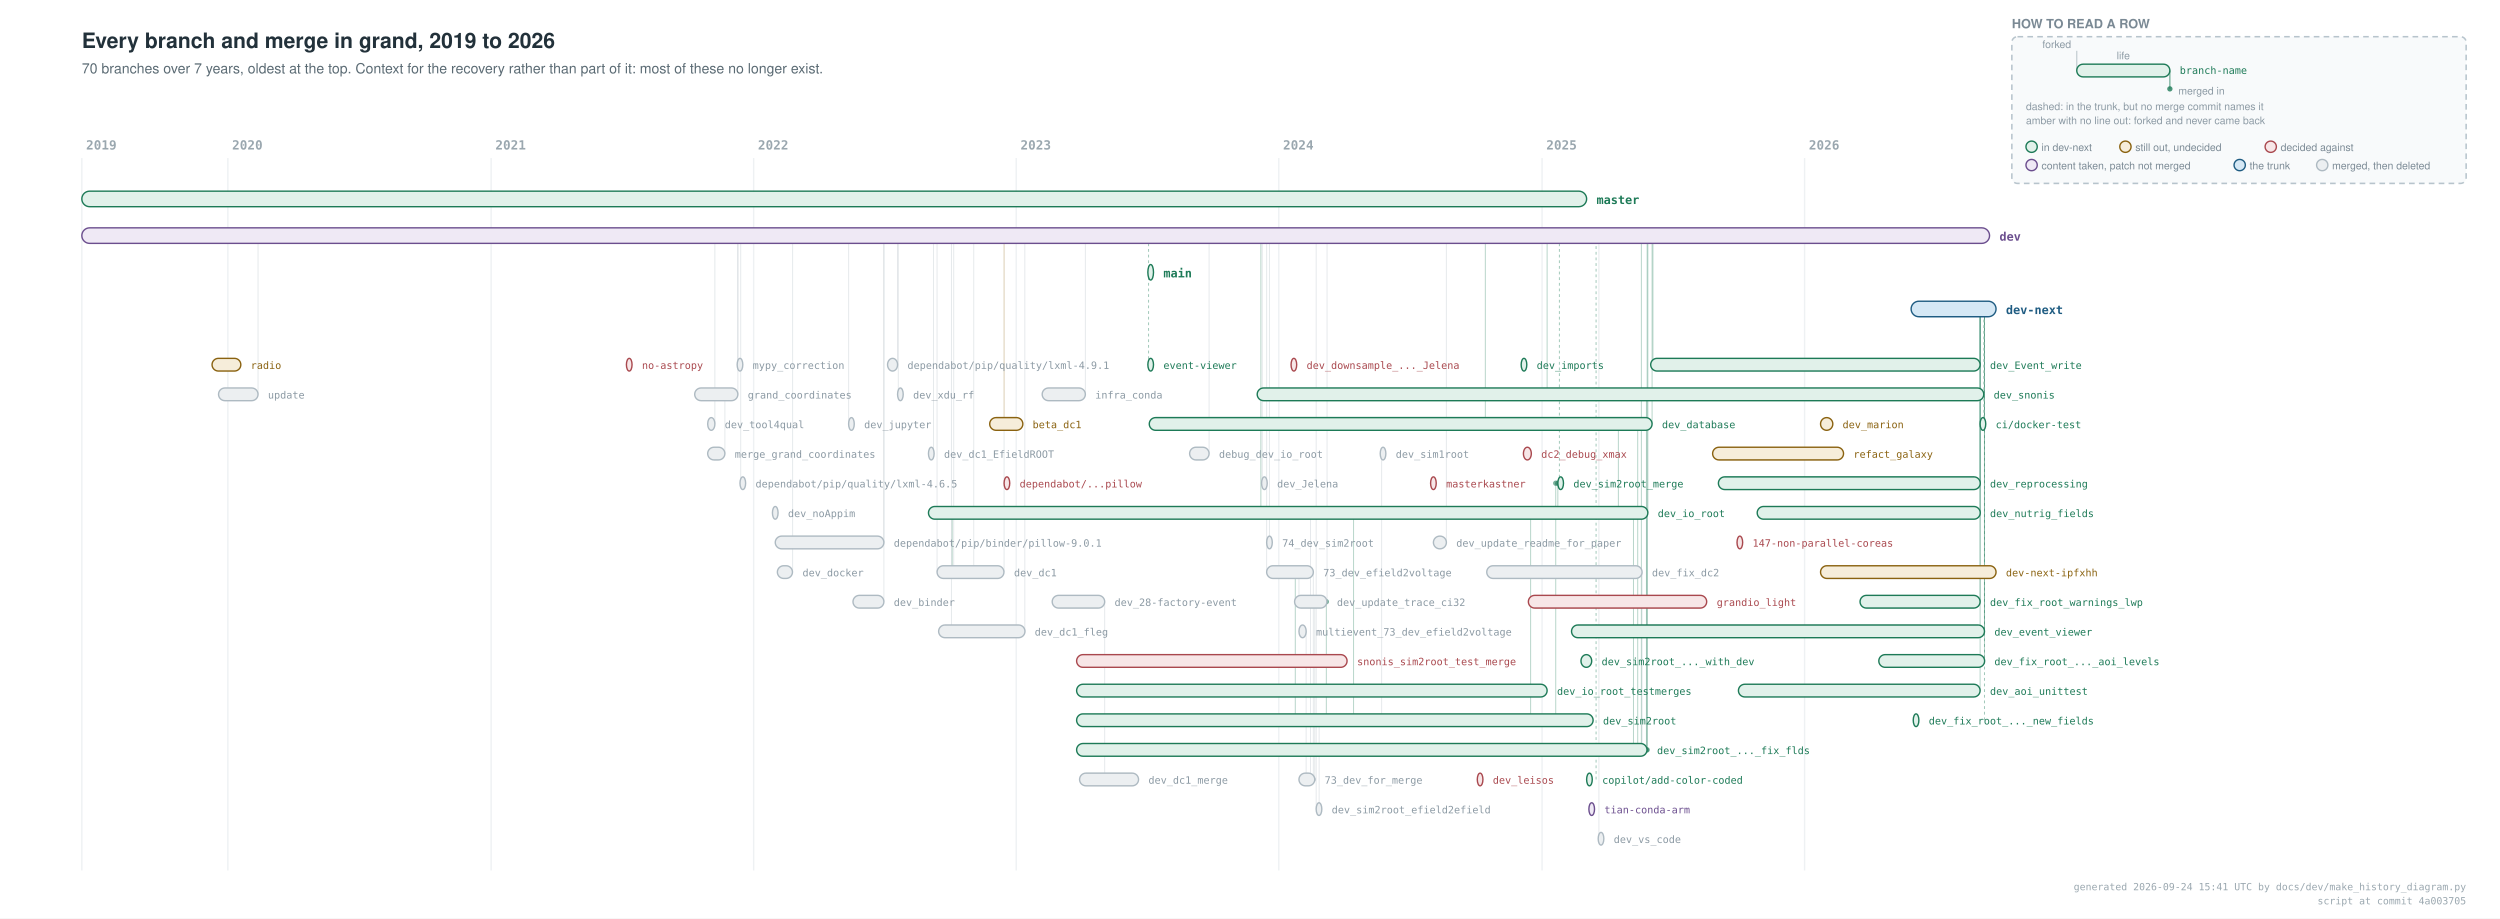
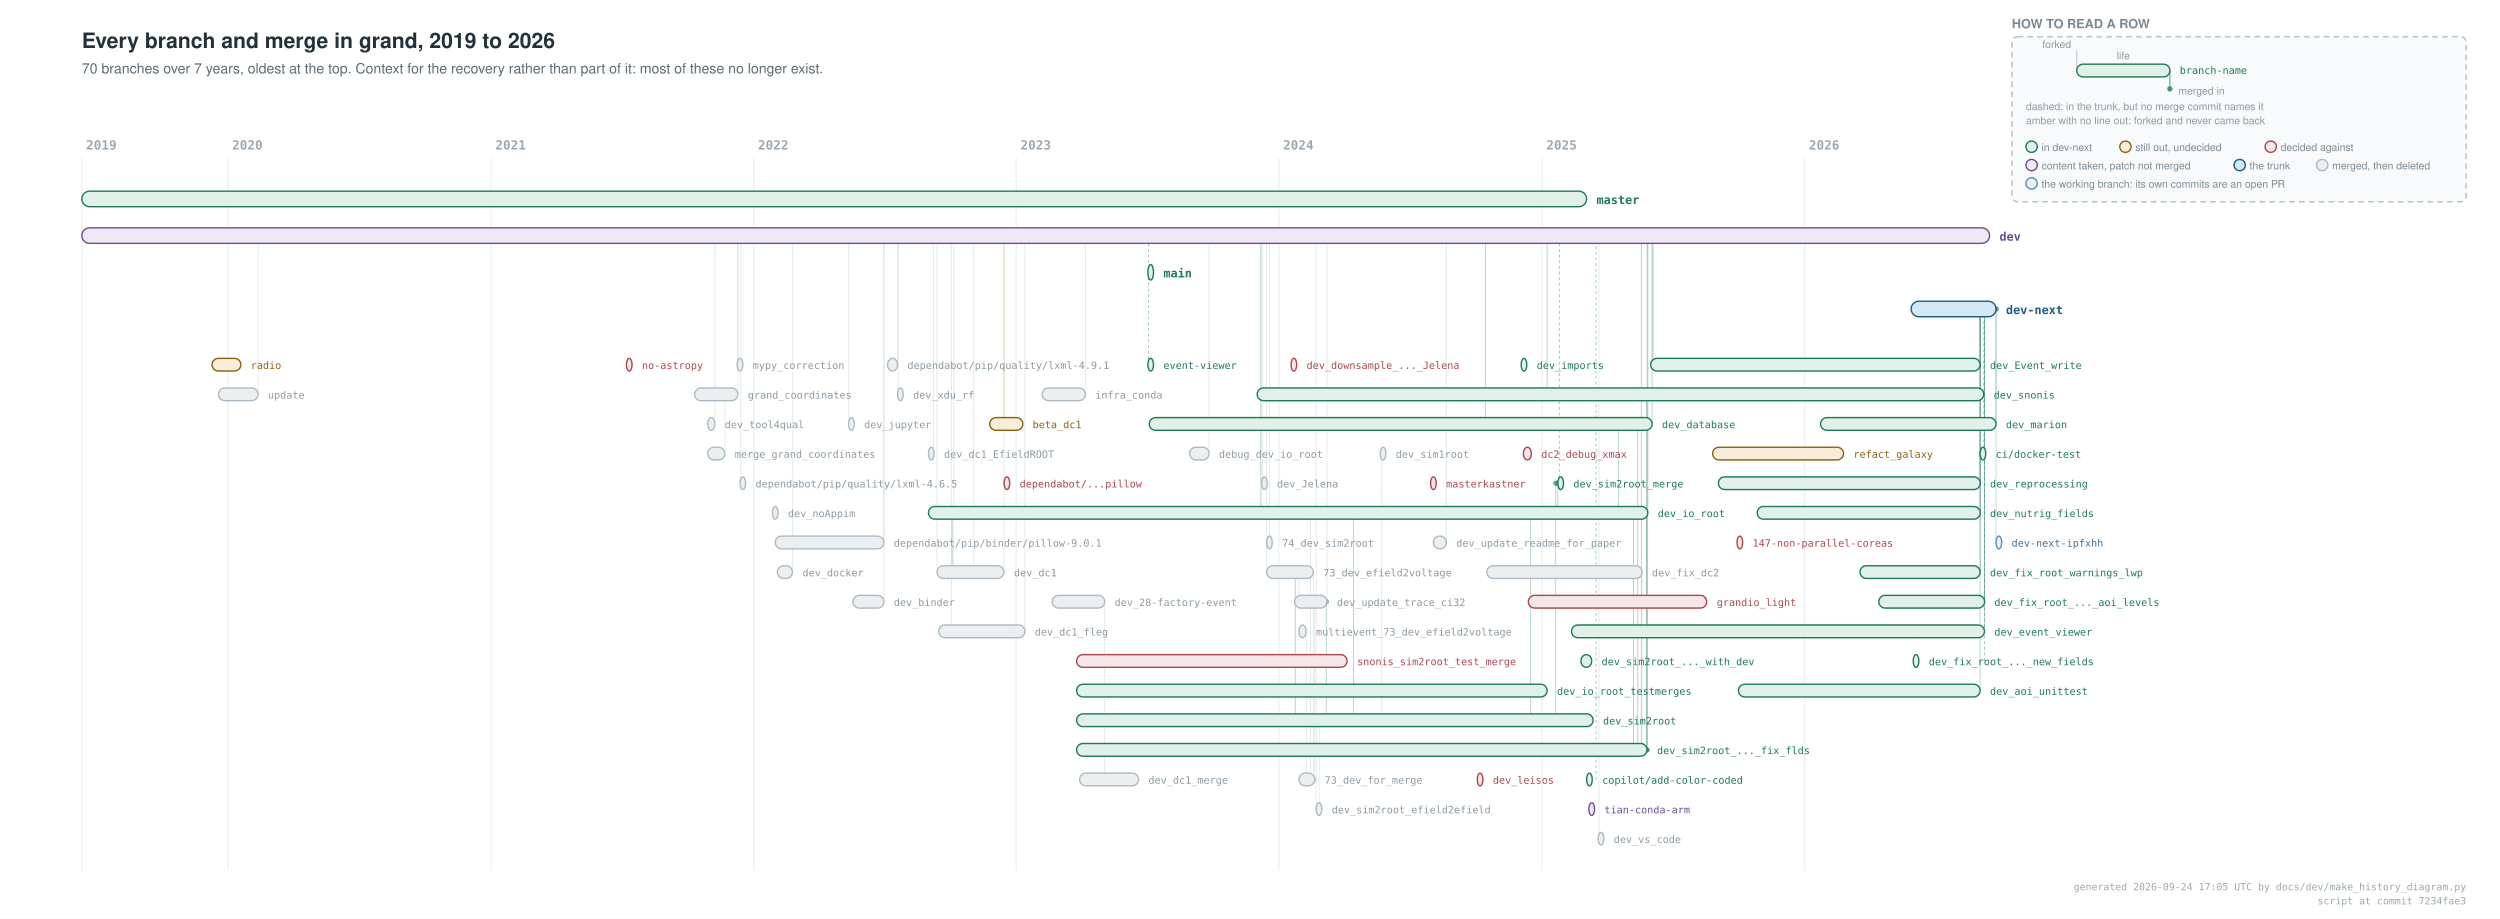
<svg xmlns="http://www.w3.org/2000/svg" viewBox="0 0 1772 651" width="1772" height="651" font-family="IBM Plex Sans, Helvetica, Arial, sans-serif">
  <rect width="1772" height="651" fill="#FFFFFF" />
  <text x="58" y="34" font-size="15" font-weight="600" fill="#22313A">Every branch and merge in grand, 2019 to 2026</text>
  <text x="58" y="52" font-size="10" fill="#5A6A73">70 branches over 7 years, oldest at the top. Context for the recovery rather than part of it: most of these no longer exist.</text>
  <line x1="58.0" y1="112" x2="58.0" y2="617" stroke="#EEF1F3" stroke-width="1" />
  <text x="61.0" y="106" font-family="IBM Plex Mono, monospace" font-size="9" font-weight="600" fill="#9AA7AF">2019</text>
  <line x1="161.5" y1="112" x2="161.5" y2="617" stroke="#EEF1F3" stroke-width="1" />
  <text x="164.5" y="106" font-family="IBM Plex Mono, monospace" font-size="9" font-weight="600" fill="#9AA7AF">2020</text>
  <line x1="348.1" y1="112" x2="348.1" y2="617" stroke="#EEF1F3" stroke-width="1" />
  <text x="351.1" y="106" font-family="IBM Plex Mono, monospace" font-size="9" font-weight="600" fill="#9AA7AF">2021</text>
  <line x1="534.2" y1="112" x2="534.2" y2="617" stroke="#EEF1F3" stroke-width="1" />
  <text x="537.2" y="106" font-family="IBM Plex Mono, monospace" font-size="9" font-weight="600" fill="#9AA7AF">2022</text>
  <line x1="720.3" y1="112" x2="720.3" y2="617" stroke="#EEF1F3" stroke-width="1" />
  <text x="723.3" y="106" font-family="IBM Plex Mono, monospace" font-size="9" font-weight="600" fill="#9AA7AF">2023</text>
  <line x1="906.4" y1="112" x2="906.4" y2="617" stroke="#EEF1F3" stroke-width="1" />
  <text x="909.4" y="106" font-family="IBM Plex Mono, monospace" font-size="9" font-weight="600" fill="#9AA7AF">2024</text>
  <line x1="1093.0" y1="112" x2="1093.0" y2="617" stroke="#EEF1F3" stroke-width="1" />
  <text x="1096.0" y="106" font-family="IBM Plex Mono, monospace" font-size="9" font-weight="600" fill="#9AA7AF">2025</text>
  <line x1="1279.1" y1="112" x2="1279.1" y2="617" stroke="#EEF1F3" stroke-width="1" />
  <text x="1282.1" y="106" font-family="IBM Plex Mono, monospace" font-size="9" font-weight="600" fill="#9AA7AF">2026</text>
  <path d="M 182.9 279.5 L 182.9 167.0" stroke="#AEBAC2" stroke-width="0.7" fill="none" opacity="0.32" />
  <circle cx="182.9" cy="167.0" r="1.9" fill="#AEBAC2" opacity="0.6" />
  <path d="M 506.7 300.5 L 506.7 167.0" stroke="#AEBAC2" stroke-width="0.7" fill="none" opacity="0.32" />
  <circle cx="506.7" cy="167.0" r="1.9" fill="#AEBAC2" opacity="0.6" />
  <path d="M 523.0 279.5 L 523.0 167.0" stroke="#AEBAC2" stroke-width="0.7" fill="none" opacity="0.32" />
  <circle cx="523.0" cy="167.0" r="1.9" fill="#AEBAC2" opacity="0.6" />
  <path d="M 513.8 321.5 L 513.8 279.5" stroke="#AEBAC2" stroke-width="0.7" fill="none" opacity="0.32" />
  <circle cx="513.8" cy="279.5" r="1.9" fill="#AEBAC2" opacity="0.6" />
  <path d="M 523.0 258.5 L 523.0 167.0" stroke="#AEBAC2" stroke-width="0.7" fill="none" opacity="0.32" />
  <circle cx="523.0" cy="167.0" r="1.9" fill="#AEBAC2" opacity="0.6" />
  <path d="M 525.0 342.5 L 525.0 167.0" stroke="#AEBAC2" stroke-width="0.7" fill="none" opacity="0.32" />
  <circle cx="525.0" cy="167.0" r="1.9" fill="#AEBAC2" opacity="0.6" />
  <path d="M 561.8 405.5 L 561.8 167.0" stroke="#AEBAC2" stroke-width="0.7" fill="none" opacity="0.32" />
  <circle cx="561.8" cy="167.0" r="1.9" fill="#AEBAC2" opacity="0.6" />
  <path d="M 601.5 300.5 L 601.5 167.0" stroke="#AEBAC2" stroke-width="0.7" fill="none" opacity="0.32" />
  <circle cx="601.5" cy="167.0" r="1.9" fill="#AEBAC2" opacity="0.6" />
  <path d="M 626.5 426.5 L 626.5 167.0" stroke="#AEBAC2" stroke-width="0.7" fill="none" opacity="0.32" />
  <circle cx="626.5" cy="167.0" r="1.9" fill="#AEBAC2" opacity="0.6" />
  <path d="M 626.5 384.5 L 626.5 167.0" stroke="#AEBAC2" stroke-width="0.7" fill="none" opacity="0.32" />
  <circle cx="626.5" cy="167.0" r="1.9" fill="#AEBAC2" opacity="0.6" />
  <path d="M 636.2 258.5 L 636.2 167.0" stroke="#AEBAC2" stroke-width="0.7" fill="none" opacity="0.32" />
  <circle cx="636.2" cy="167.0" r="1.9" fill="#AEBAC2" opacity="0.6" />
  <path d="M 636.7 279.5 L 636.7 167.0" stroke="#AEBAC2" stroke-width="0.7" fill="none" opacity="0.32" />
  <circle cx="636.7" cy="167.0" r="1.9" fill="#AEBAC2" opacity="0.6" />
  <path d="M 674.9 363.5 L 674.9 405.5" stroke="#1D7A57" stroke-width="0.7" fill="none" opacity="0.32" />
  <circle cx="674.9" cy="405.5" r="1.9" fill="#1D7A57" opacity="0.6" />
  <path d="M 661.7 321.5 L 661.7 167.0" stroke="#AEBAC2" stroke-width="0.7" fill="none" opacity="0.32" />
  <circle cx="661.7" cy="167.0" r="1.9" fill="#AEBAC2" opacity="0.6" />
  <path d="M 664.2 405.5 L 664.2 167.0" stroke="#AEBAC2" stroke-width="0.7" fill="none" opacity="0.32" />
  <circle cx="664.2" cy="167.0" r="1.9" fill="#AEBAC2" opacity="0.6" />
  <path d="M 674.4 447.5 L 674.4 167.0" stroke="#AEBAC2" stroke-width="0.7" fill="none" opacity="0.32" />
  <circle cx="674.4" cy="167.0" r="1.9" fill="#AEBAC2" opacity="0.6" />
  <path d="M 676.0 405.5 L 676.0 167.0" stroke="#AEBAC2" stroke-width="0.7" fill="none" opacity="0.32" />
  <circle cx="676.0" cy="167.0" r="1.9" fill="#AEBAC2" opacity="0.6" />
  <path d="M 690.2 405.5 L 690.2 167.0" stroke="#AEBAC2" stroke-width="0.7" fill="none" opacity="0.32" />
  <circle cx="690.2" cy="167.0" r="1.9" fill="#AEBAC2" opacity="0.6" />
  <path d="M 711.7 405.5 L 711.7 300.5" stroke="#AEBAC2" stroke-width="0.7" fill="none" opacity="0.32" />
  <circle cx="711.7" cy="300.5" r="1.9" fill="#AEBAC2" opacity="0.6" />
  <path d="M 711.7 300.5 L 711.7 167.0" stroke="#8A6210" stroke-width="0.7" fill="none" opacity="0.32" />
  <circle cx="711.7" cy="167.0" r="1.9" fill="#8A6210" opacity="0.6" />
  <path d="M 726.4 447.5 L 726.4 167.0" stroke="#AEBAC2" stroke-width="0.7" fill="none" opacity="0.32" />
  <circle cx="726.4" cy="167.0" r="1.9" fill="#AEBAC2" opacity="0.6" />
  <path d="M 769.3 279.5 L 769.3 167.0" stroke="#AEBAC2" stroke-width="0.7" fill="none" opacity="0.32" />
  <circle cx="769.3" cy="167.0" r="1.9" fill="#AEBAC2" opacity="0.6" />
  <path d="M 783.0 426.5 L 783.0 552.5" stroke="#AEBAC2" stroke-width="0.7" fill="none" opacity="0.32" />
  <circle cx="783.0" cy="552.5" r="1.9" fill="#AEBAC2" opacity="0.6" />
  <path d="M 1084.9 510.5 L 1084.9 363.5" stroke="#1D7A57" stroke-width="0.7" fill="none" opacity="0.32" />
  <circle cx="1084.9" cy="363.5" r="1.9" fill="#1D7A57" opacity="0.6" />
  <path d="M 1147.1 363.5 L 1147.1 300.5" stroke="#1D7A57" stroke-width="0.7" fill="none" opacity="0.32" />
  <circle cx="1147.1" cy="300.5" r="1.9" fill="#1D7A57" opacity="0.6" />
  <path d="M 857.0 321.5 L 857.0 167.0" stroke="#AEBAC2" stroke-width="0.7" fill="none" opacity="0.32" />
  <circle cx="857.0" cy="167.0" r="1.9" fill="#AEBAC2" opacity="0.6" />
  <path d="M 893.7 363.5 L 893.7 167.0" stroke="#1D7A57" stroke-width="0.7" fill="none" opacity="0.32" />
  <circle cx="893.7" cy="167.0" r="1.9" fill="#1D7A57" opacity="0.6" />
  <path d="M 894.7 342.5 L 894.7 167.0" stroke="#AEBAC2" stroke-width="0.7" fill="none" opacity="0.32" />
  <circle cx="894.7" cy="167.0" r="1.9" fill="#AEBAC2" opacity="0.6" />
  <path d="M 897.8 405.5 L 897.8 167.0" stroke="#AEBAC2" stroke-width="0.7" fill="none" opacity="0.32" />
  <circle cx="897.8" cy="167.0" r="1.9" fill="#AEBAC2" opacity="0.6" />
  <path d="M 899.8 384.5 L 899.8 167.0" stroke="#AEBAC2" stroke-width="0.7" fill="none" opacity="0.32" />
  <circle cx="899.8" cy="167.0" r="1.9" fill="#AEBAC2" opacity="0.6" />
  <path d="M 1052.8 300.5 L 1052.8 167.0" stroke="#1D7A57" stroke-width="0.7" fill="none" opacity="0.32" />
  <circle cx="1052.8" cy="167.0" r="1.9" fill="#1D7A57" opacity="0.6" />
  <path d="M 918.1 510.5 L 918.1 405.5" stroke="#1D7A57" stroke-width="0.7" fill="none" opacity="0.32" />
  <circle cx="918.1" cy="405.5" r="1.9" fill="#1D7A57" opacity="0.6" />
  <path d="M 920.7 405.5 L 920.7 426.5" stroke="#AEBAC2" stroke-width="0.7" fill="none" opacity="0.32" />
  <circle cx="920.7" cy="426.5" r="1.9" fill="#AEBAC2" opacity="0.6" />
  <path d="M 925.8 447.5 L 925.8 552.5" stroke="#AEBAC2" stroke-width="0.7" fill="none" opacity="0.32" />
  <circle cx="925.8" cy="552.5" r="1.9" fill="#AEBAC2" opacity="0.6" />
  <path d="M 928.9 552.5 L 928.9 363.5" stroke="#AEBAC2" stroke-width="0.7" fill="none" opacity="0.32" />
  <circle cx="928.9" cy="363.5" r="1.9" fill="#AEBAC2" opacity="0.6" />
  <path d="M 930.9 405.5 L 930.9 552.5" stroke="#AEBAC2" stroke-width="0.7" fill="none" opacity="0.32" />
  <circle cx="930.9" cy="552.5" r="1.9" fill="#AEBAC2" opacity="0.6" />
  <path d="M 931.9 552.5 L 931.9 426.5" stroke="#AEBAC2" stroke-width="0.7" fill="none" opacity="0.32" />
  <circle cx="931.9" cy="426.5" r="1.9" fill="#AEBAC2" opacity="0.6" />
  <path d="M 940.1 510.5 L 940.1 426.5" stroke="#1D7A57" stroke-width="0.7" fill="none" opacity="0.32" />
  <circle cx="940.1" cy="426.5" r="1.9" fill="#1D7A57" opacity="0.6" />
  <path d="M 932.9 573.5 L 932.9 167.0" stroke="#AEBAC2" stroke-width="0.7" fill="none" opacity="0.32" />
  <circle cx="932.9" cy="167.0" r="1.9" fill="#AEBAC2" opacity="0.6" />
  <path d="M 935.0 573.5 L 935.0 510.5" stroke="#AEBAC2" stroke-width="0.7" fill="none" opacity="0.32" />
  <circle cx="935.0" cy="510.5" r="1.9" fill="#AEBAC2" opacity="0.6" />
  <path d="M 940.6 426.5 L 940.6 167.0" stroke="#AEBAC2" stroke-width="0.7" fill="none" opacity="0.32" />
  <circle cx="940.6" cy="167.0" r="1.9" fill="#AEBAC2" opacity="0.6" />
  <path d="M 959.4 363.5 L 959.4 510.5" stroke="#1D7A57" stroke-width="0.7" fill="none" opacity="0.32" />
  <circle cx="959.4" cy="510.5" r="1.9" fill="#1D7A57" opacity="0.6" />
  <path d="M 979.3 321.5 L 979.3 510.5" stroke="#AEBAC2" stroke-width="0.7" fill="none" opacity="0.32" />
  <circle cx="979.3" cy="510.5" r="1.9" fill="#AEBAC2" opacity="0.6" />
  <path d="M 1025.2 384.5 L 1025.2 167.0" stroke="#AEBAC2" stroke-width="0.7" fill="none" opacity="0.32" />
  <circle cx="1025.2" cy="167.0" r="1.9" fill="#AEBAC2" opacity="0.6" />
  <path d="M 1096.6 279.5 L 1096.6 167.0" stroke="#1D7A57" stroke-width="0.7" fill="none" opacity="0.32" />
  <circle cx="1096.6" cy="167.0" r="1.9" fill="#1D7A57" opacity="0.6" />
  <path d="M 1104.2 363.5 L 1104.2 342.5" stroke="#1D7A57" stroke-width="0.7" fill="none" opacity="0.32" />
  <circle cx="1104.2" cy="342.5" r="1.9" fill="#1D7A57" opacity="0.6" />
  <path d="M 1102.7 510.5 L 1102.7 342.5" stroke="#1D7A57" stroke-width="0.7" fill="none" opacity="0.32" />
  <circle cx="1102.7" cy="342.5" r="1.9" fill="#1D7A57" opacity="0.6" />
  <path d="M 1167.5 363.5 L 1167.5 531.5" stroke="#1D7A57" stroke-width="0.7" fill="none" opacity="0.32" />
  <circle cx="1167.5" cy="531.5" r="1.9" fill="#1D7A57" opacity="0.6" />
  <path d="M 1167.0 279.5 L 1167.0 531.5" stroke="#1D7A57" stroke-width="0.7" fill="none" opacity="0.32" />
  <circle cx="1167.0" cy="531.5" r="1.9" fill="#1D7A57" opacity="0.6" />
  <path d="M 1133.3 594.5 L 1133.3 167.0" stroke="#AEBAC2" stroke-width="0.7" fill="none" opacity="0.32" />
  <circle cx="1133.3" cy="167.0" r="1.9" fill="#AEBAC2" opacity="0.6" />
  <path d="M 1157.8 531.5 L 1157.8 363.5" stroke="#1D7A57" stroke-width="0.7" fill="none" opacity="0.32" />
  <circle cx="1157.8" cy="363.5" r="1.9" fill="#1D7A57" opacity="0.6" />
  <path d="M 1160.8 531.5 L 1160.8 300.5" stroke="#1D7A57" stroke-width="0.7" fill="none" opacity="0.32" />
  <circle cx="1160.8" cy="300.5" r="1.9" fill="#1D7A57" opacity="0.6" />
  <path d="M 1163.4 531.5 L 1163.4 167.0" stroke="#1D7A57" stroke-width="0.7" fill="none" opacity="0.32" />
  <circle cx="1163.4" cy="167.0" r="1.9" fill="#1D7A57" opacity="0.6" />
  <path d="M 1163.9 405.5 L 1163.9 531.5" stroke="#AEBAC2" stroke-width="0.7" fill="none" opacity="0.32" />
  <circle cx="1163.9" cy="531.5" r="1.9" fill="#AEBAC2" opacity="0.6" />
  <path d="M 1167.5 531.5 L 1167.5 167.0" stroke="#1D7A57" stroke-width="0.7" fill="none" opacity="0.32" />
  <circle cx="1167.5" cy="167.0" r="1.9" fill="#1D7A57" opacity="0.6" />
  <path d="M 1168.0 363.5 L 1168.0 167.0" stroke="#1D7A57" stroke-width="0.7" fill="none" opacity="0.32" />
  <circle cx="1168.0" cy="167.0" r="1.9" fill="#1D7A57" opacity="0.6" />
  <path d="M 1171.6 258.5 L 1171.6 167.0" stroke="#1D7A57" stroke-width="0.7" fill="none" opacity="0.32" />
  <circle cx="1171.6" cy="167.0" r="1.9" fill="#1D7A57" opacity="0.6" />
  <path d="M 1171.0 300.5 L 1171.0 167.0" stroke="#1D7A57" stroke-width="0.7" fill="none" opacity="0.32" />
  <circle cx="1171.0" cy="167.0" r="1.9" fill="#1D7A57" opacity="0.6" />
-   <path d="M 1403.5 426.5 L 1403.5 219.0" stroke="#1D7A57" stroke-width="0.7" fill="none" opacity="0.32" />
+   <path d="M 1403.5 405.5 L 1403.5 219.0" stroke="#1D7A57" stroke-width="0.7" fill="none" opacity="0.32" />
  <circle cx="1403.5" cy="219.0" r="1.9" fill="#1D7A57" opacity="0.6" />
  <path d="M 1403.5 363.5 L 1403.5 219.0" stroke="#1D7A57" stroke-width="0.7" fill="none" opacity="0.32" />
  <circle cx="1403.5" cy="219.0" r="1.9" fill="#1D7A57" opacity="0.6" />
  <path d="M 1403.5 342.5 L 1403.5 219.0" stroke="#1D7A57" stroke-width="0.7" fill="none" opacity="0.32" />
  <circle cx="1403.5" cy="219.0" r="1.9" fill="#1D7A57" opacity="0.6" />
  <path d="M 1403.5 258.5 L 1403.5 219.0" stroke="#1D7A57" stroke-width="0.7" fill="none" opacity="0.32" />
  <circle cx="1403.5" cy="219.0" r="1.9" fill="#1D7A57" opacity="0.6" />
  <path d="M 1403.5 489.5 L 1403.5 219.0" stroke="#1D7A57" stroke-width="0.7" fill="none" opacity="0.32" />
  <circle cx="1403.5" cy="219.0" r="1.9" fill="#1D7A57" opacity="0.6" />
-   <path d="M 1406.6 468.5 L 1406.6 219.0" stroke="#1D7A57" stroke-width="0.7" fill="none" opacity="0.32" />
+   <path d="M 1406.6 426.5 L 1406.6 219.0" stroke="#1D7A57" stroke-width="0.7" fill="none" opacity="0.32" />
  <circle cx="1406.6" cy="219.0" r="1.9" fill="#1D7A57" opacity="0.6" />
  <path d="M 1406.6 447.5 L 1406.6 219.0" stroke="#1D7A57" stroke-width="0.7" fill="none" opacity="0.32" />
  <circle cx="1406.6" cy="219.0" r="1.9" fill="#1D7A57" opacity="0.6" />
+   <path d="M 1414.8 384.5 L 1414.8 219.0" stroke="#5B8DB3" stroke-width="0.7" fill="none" opacity="0.32" />
+   <circle cx="1414.8" cy="219.0" r="1.9" fill="#5B8DB3" opacity="0.6" />
+   <path d="M 1414.8 300.5 L 1414.8 219.0" stroke="#1D7A57" stroke-width="0.7" fill="none" opacity="0.32" />
+   <circle cx="1414.8" cy="219.0" r="1.9" fill="#1D7A57" opacity="0.6" />
  <path d="M 814.1 258.5 L 814.1 167.0" stroke="#1D7A57" stroke-width="0.7" stroke-dasharray="2 2" fill="none" opacity="0.42" />
  <path d="M 1105.3 342.5 L 1105.3 167.0" stroke="#1D7A57" stroke-width="0.7" stroke-dasharray="2 2" fill="none" opacity="0.42" />
  <path d="M 1131.3 552.5 L 1131.3 167.0" stroke="#1D7A57" stroke-width="0.7" stroke-dasharray="2 2" fill="none" opacity="0.42" />
-   <path d="M 1406.6 510.5 L 1406.6 219.0" stroke="#1D7A57" stroke-width="0.7" stroke-dasharray="2 2" fill="none" opacity="0.42" />
-   <path d="M 1406.1 300.5 L 1406.1 219.0" stroke="#1D7A57" stroke-width="0.7" stroke-dasharray="2 2" fill="none" opacity="0.42" />
+   <path d="M 1406.6 468.5 L 1406.6 219.0" stroke="#1D7A57" stroke-width="0.7" stroke-dasharray="2 2" fill="none" opacity="0.42" />
+   <path d="M 1406.1 321.5 L 1406.1 219.0" stroke="#1D7A57" stroke-width="0.7" stroke-dasharray="2 2" fill="none" opacity="0.42" />
  <rect x="58.0" y="135.5" width="1066.6" height="11" rx="5.5" fill="#E1F1EA" stroke="#1D7A57" stroke-width="1" />
  <text x="1131.6" y="144.6" font-family="IBM Plex Mono, monospace" font-size="8.4" font-weight="600" fill="#1D7A57">master</text>
  <rect x="58.0" y="161.5" width="1352.2" height="11" rx="5.5" fill="#EFE9F5" stroke="#6B4E8E" stroke-width="1" />
  <text x="1417.2" y="170.6" font-family="IBM Plex Mono, monospace" font-size="8.4" font-weight="600" fill="#6B4E8E">dev</text>
  <rect x="813.6" y="187.5" width="4.0" height="11" rx="5.5" fill="#E1F1EA" stroke="#1D7A57" stroke-width="1" />
  <text x="824.6" y="196.6" font-family="IBM Plex Mono, monospace" font-size="8.4" font-weight="600" fill="#1D7A57">main</text>
  <rect x="1354.6" y="213.5" width="60.2" height="11" rx="5.5" fill="#D5E8F5" stroke="#1F5C82" stroke-width="1" />
  <text x="1421.8" y="222.6" font-family="IBM Plex Mono, monospace" font-size="8.4" font-weight="600" fill="#1F5C82">dev-next</text>
  <rect x="150.3" y="254.0" width="20.4" height="9" rx="4.5" fill="#F6EDDA" stroke="#8A6210" stroke-width="1" />
  <text x="177.7" y="261.5" font-family="IBM Plex Mono, monospace" font-size="7.2" font-weight="500" fill="#8A6210">radio</text>
  <rect x="154.9" y="275.0" width="28.0" height="9" rx="4.5" fill="#ECEFF1" stroke="#AEBAC2" stroke-width="1" />
  <text x="189.9" y="282.5" font-family="IBM Plex Mono, monospace" font-size="7.2" font-weight="500" fill="#8B99A3">update</text>
  <rect x="444.0" y="254.0" width="4.0" height="9" rx="4.5" fill="#F7E6E7" stroke="#A9484E" stroke-width="1" />
  <text x="455.0" y="261.5" font-family="IBM Plex Mono, monospace" font-size="7.2" font-weight="500" fill="#A9484E">no-astropy</text>
  <rect x="492.4" y="275.0" width="30.6" height="9" rx="4.5" fill="#ECEFF1" stroke="#AEBAC2" stroke-width="1" />
  <text x="530.0" y="282.5" font-family="IBM Plex Mono, monospace" font-size="7.2" font-weight="500" fill="#8B99A3">grand_coordinates</text>
  <rect x="501.6" y="296.0" width="5.1" height="9" rx="4.5" fill="#ECEFF1" stroke="#AEBAC2" stroke-width="1" />
  <text x="513.7" y="303.5" font-family="IBM Plex Mono, monospace" font-size="7.2" font-weight="500" fill="#8B99A3">dev_tool4qual</text>
  <rect x="501.6" y="317.0" width="12.2" height="9" rx="4.5" fill="#ECEFF1" stroke="#AEBAC2" stroke-width="1" />
  <text x="520.8" y="324.5" font-family="IBM Plex Mono, monospace" font-size="7.2" font-weight="500" fill="#8B99A3">merge_grand_coordinates</text>
  <rect x="522.5" y="254.0" width="4.0" height="9" rx="4.5" fill="#ECEFF1" stroke="#AEBAC2" stroke-width="1" />
  <text x="533.5" y="261.5" font-family="IBM Plex Mono, monospace" font-size="7.2" font-weight="500" fill="#8B99A3">mypy_correction</text>
  <rect x="524.5" y="338.0" width="4.0" height="9" rx="4.5" fill="#ECEFF1" stroke="#AEBAC2" stroke-width="1" />
  <text x="535.5" y="345.5" font-family="IBM Plex Mono, monospace" font-size="7.2" font-weight="500" fill="#8B99A3">dependabot/pip/quality/lxml-4.6.5</text>
  <rect x="547.5" y="359.0" width="4.0" height="9" rx="4.5" fill="#ECEFF1" stroke="#AEBAC2" stroke-width="1" />
  <text x="558.5" y="366.5" font-family="IBM Plex Mono, monospace" font-size="7.2" font-weight="500" fill="#8B99A3">dev_noAppim</text>
  <rect x="549.5" y="380.0" width="77.0" height="9" rx="4.5" fill="#ECEFF1" stroke="#AEBAC2" stroke-width="1" />
  <text x="633.5" y="387.5" font-family="IBM Plex Mono, monospace" font-size="7.2" font-weight="500" fill="#8B99A3">dependabot/pip/binder/pillow-9.0.1</text>
  <rect x="551.0" y="401.0" width="10.7" height="9" rx="4.5" fill="#ECEFF1" stroke="#AEBAC2" stroke-width="1" />
  <text x="568.8" y="408.5" font-family="IBM Plex Mono, monospace" font-size="7.2" font-weight="500" fill="#8B99A3">dev_docker</text>
  <rect x="601.5" y="296.0" width="4.0" height="9" rx="4.5" fill="#ECEFF1" stroke="#AEBAC2" stroke-width="1" />
  <text x="612.5" y="303.5" font-family="IBM Plex Mono, monospace" font-size="7.2" font-weight="500" fill="#8B99A3">dev_jupyter</text>
  <rect x="604.6" y="422.0" width="21.9" height="9" rx="4.5" fill="#ECEFF1" stroke="#AEBAC2" stroke-width="1" />
  <text x="633.5" y="429.5" font-family="IBM Plex Mono, monospace" font-size="7.2" font-weight="500" fill="#8B99A3">dev_binder</text>
  <rect x="629.1" y="254.0" width="7.1" height="9" rx="4.5" fill="#ECEFF1" stroke="#AEBAC2" stroke-width="1" />
  <text x="643.2" y="261.5" font-family="IBM Plex Mono, monospace" font-size="7.2" font-weight="500" fill="#8B99A3">dependabot/pip/quality/lxml-4.9.1</text>
  <rect x="636.2" y="275.0" width="4.0" height="9" rx="4.5" fill="#ECEFF1" stroke="#AEBAC2" stroke-width="1" />
  <text x="647.2" y="282.5" font-family="IBM Plex Mono, monospace" font-size="7.2" font-weight="500" fill="#8B99A3">dev_xdu_rf</text>
  <rect x="658.1" y="317.0" width="4.0" height="9" rx="4.5" fill="#ECEFF1" stroke="#AEBAC2" stroke-width="1" />
  <text x="669.1" y="324.5" font-family="IBM Plex Mono, monospace" font-size="7.2" font-weight="500" fill="#8B99A3">dev_dc1_EfieldROOT</text>
  <rect x="658.1" y="359.0" width="509.9" height="9" rx="4.5" fill="#E1F1EA" stroke="#1D7A57" stroke-width="1" />
  <text x="1175.0" y="366.5" font-family="IBM Plex Mono, monospace" font-size="7.2" font-weight="500" fill="#1D7A57">dev_io_root</text>
  <rect x="664.2" y="401.0" width="47.4" height="9" rx="4.5" fill="#ECEFF1" stroke="#AEBAC2" stroke-width="1" />
  <text x="718.7" y="408.5" font-family="IBM Plex Mono, monospace" font-size="7.2" font-weight="500" fill="#8B99A3">dev_dc1</text>
  <rect x="665.3" y="443.0" width="61.2" height="9" rx="4.5" fill="#ECEFF1" stroke="#AEBAC2" stroke-width="1" />
  <text x="733.4" y="450.5" font-family="IBM Plex Mono, monospace" font-size="7.2" font-weight="500" fill="#8B99A3">dev_dc1_fleg</text>
  <rect x="701.5" y="296.0" width="23.5" height="9" rx="4.5" fill="#F6EDDA" stroke="#8A6210" stroke-width="1" />
  <text x="731.9" y="303.5" font-family="IBM Plex Mono, monospace" font-size="7.2" font-weight="500" fill="#8A6210">beta_dc1</text>
  <rect x="711.7" y="338.0" width="4.0" height="9" rx="4.5" fill="#F7E6E7" stroke="#A9484E" stroke-width="1" />
  <text x="722.7" y="345.5" font-family="IBM Plex Mono, monospace" font-size="7.2" font-weight="500" fill="#A9484E">dependabot/...pillow</text>
  <rect x="738.7" y="275.0" width="30.6" height="9" rx="4.5" fill="#ECEFF1" stroke="#AEBAC2" stroke-width="1" />
  <text x="776.3" y="282.5" font-family="IBM Plex Mono, monospace" font-size="7.2" font-weight="500" fill="#8B99A3">infra_conda</text>
  <rect x="745.8" y="422.0" width="37.2" height="9" rx="4.5" fill="#ECEFF1" stroke="#AEBAC2" stroke-width="1" />
  <text x="790.0" y="429.5" font-family="IBM Plex Mono, monospace" font-size="7.2" font-weight="500" fill="#8B99A3">dev_28-factory-event</text>
  <rect x="763.1" y="464.0" width="191.7" height="9" rx="4.5" fill="#F7E6E7" stroke="#A9484E" stroke-width="1" />
  <text x="961.9" y="471.5" font-family="IBM Plex Mono, monospace" font-size="7.2" font-weight="500" fill="#A9484E">snonis_sim2root_test_merge</text>
  <rect x="763.1" y="485.0" width="333.5" height="9" rx="4.5" fill="#E1F1EA" stroke="#1D7A57" stroke-width="1" />
  <text x="1103.6" y="492.5" font-family="IBM Plex Mono, monospace" font-size="7.2" font-weight="500" fill="#1D7A57">dev_io_root_testmerges</text>
  <rect x="763.1" y="506.0" width="366.1" height="9" rx="4.5" fill="#E1F1EA" stroke="#1D7A57" stroke-width="1" />
  <text x="1136.2" y="513.5" font-family="IBM Plex Mono, monospace" font-size="7.2" font-weight="500" fill="#1D7A57">dev_sim2root</text>
  <rect x="763.1" y="527.0" width="404.3" height="9" rx="4.5" fill="#E1F1EA" stroke="#1D7A57" stroke-width="1" />
  <text x="1174.5" y="534.5" font-family="IBM Plex Mono, monospace" font-size="7.2" font-weight="500" fill="#1D7A57">dev_sim2root_..._fix_flds</text>
  <rect x="765.2" y="548.0" width="41.8" height="9" rx="4.5" fill="#ECEFF1" stroke="#AEBAC2" stroke-width="1" />
  <text x="814.0" y="555.5" font-family="IBM Plex Mono, monospace" font-size="7.2" font-weight="500" fill="#8B99A3">dev_dc1_merge</text>
  <rect x="813.6" y="254.0" width="4.0" height="9" rx="4.5" fill="#E1F1EA" stroke="#1D7A57" stroke-width="1" />
  <text x="824.6" y="261.5" font-family="IBM Plex Mono, monospace" font-size="7.2" font-weight="500" fill="#1D7A57">event-viewer</text>
  <rect x="814.6" y="296.0" width="356.4" height="9" rx="4.5" fill="#E1F1EA" stroke="#1D7A57" stroke-width="1" />
  <text x="1178.0" y="303.5" font-family="IBM Plex Mono, monospace" font-size="7.2" font-weight="500" fill="#1D7A57">dev_database</text>
  <rect x="843.2" y="317.0" width="13.8" height="9" rx="4.5" fill="#ECEFF1" stroke="#AEBAC2" stroke-width="1" />
  <text x="864.0" y="324.5" font-family="IBM Plex Mono, monospace" font-size="7.2" font-weight="500" fill="#8B99A3">debug_dev_io_root</text>
  <rect x="891.1" y="275.0" width="515.0" height="9" rx="4.5" fill="#E1F1EA" stroke="#1D7A57" stroke-width="1" />
  <text x="1413.1" y="282.5" font-family="IBM Plex Mono, monospace" font-size="7.2" font-weight="500" fill="#1D7A57">dev_snonis</text>
  <rect x="894.2" y="338.0" width="4.0" height="9" rx="4.5" fill="#ECEFF1" stroke="#AEBAC2" stroke-width="1" />
  <text x="905.2" y="345.5" font-family="IBM Plex Mono, monospace" font-size="7.2" font-weight="500" fill="#8B99A3">dev_Jelena</text>
  <rect x="897.8" y="380.0" width="4.0" height="9" rx="4.5" fill="#ECEFF1" stroke="#AEBAC2" stroke-width="1" />
  <text x="908.8" y="387.5" font-family="IBM Plex Mono, monospace" font-size="7.2" font-weight="500" fill="#8B99A3">74_dev_sim2root</text>
  <rect x="897.8" y="401.0" width="33.1" height="9" rx="4.5" fill="#ECEFF1" stroke="#AEBAC2" stroke-width="1" />
  <text x="937.9" y="408.5" font-family="IBM Plex Mono, monospace" font-size="7.2" font-weight="500" fill="#8B99A3">73_dev_efield2voltage</text>
  <rect x="915.1" y="254.0" width="4.0" height="9" rx="4.5" fill="#F7E6E7" stroke="#A9484E" stroke-width="1" />
  <text x="926.1" y="261.5" font-family="IBM Plex Mono, monospace" font-size="7.2" font-weight="500" fill="#A9484E">dev_downsample_..._Jelena</text>
  <rect x="917.6" y="422.0" width="22.9" height="9" rx="4.5" fill="#ECEFF1" stroke="#AEBAC2" stroke-width="1" />
  <text x="947.6" y="429.5" font-family="IBM Plex Mono, monospace" font-size="7.2" font-weight="500" fill="#8B99A3">dev_update_trace_ci32</text>
  <rect x="920.7" y="443.0" width="5.1" height="9" rx="4.5" fill="#ECEFF1" stroke="#AEBAC2" stroke-width="1" />
  <text x="932.8" y="450.5" font-family="IBM Plex Mono, monospace" font-size="7.2" font-weight="500" fill="#8B99A3">multievent_73_dev_efield2voltage</text>
  <rect x="920.7" y="548.0" width="11.2" height="9" rx="4.5" fill="#ECEFF1" stroke="#AEBAC2" stroke-width="1" />
  <text x="938.9" y="555.5" font-family="IBM Plex Mono, monospace" font-size="7.2" font-weight="500" fill="#8B99A3">73_dev_for_merge</text>
  <rect x="932.9" y="569.0" width="4.0" height="9" rx="4.5" fill="#ECEFF1" stroke="#AEBAC2" stroke-width="1" />
  <text x="943.9" y="576.5" font-family="IBM Plex Mono, monospace" font-size="7.2" font-weight="500" fill="#8B99A3">dev_sim2root_efield2efield</text>
  <rect x="978.3" y="317.0" width="4.0" height="9" rx="4.5" fill="#ECEFF1" stroke="#AEBAC2" stroke-width="1" />
  <text x="989.3" y="324.5" font-family="IBM Plex Mono, monospace" font-size="7.2" font-weight="500" fill="#8B99A3">dev_sim1root</text>
  <rect x="1014.0" y="338.0" width="4.0" height="9" rx="4.5" fill="#F7E6E7" stroke="#A9484E" stroke-width="1" />
  <text x="1025.0" y="345.5" font-family="IBM Plex Mono, monospace" font-size="7.2" font-weight="500" fill="#A9484E">masterkastner</text>
  <rect x="1016.0" y="380.0" width="9.2" height="9" rx="4.5" fill="#ECEFF1" stroke="#AEBAC2" stroke-width="1" />
  <text x="1032.2" y="387.5" font-family="IBM Plex Mono, monospace" font-size="7.2" font-weight="500" fill="#8B99A3">dev_update_readme_for_paper</text>
  <rect x="1047.1" y="548.0" width="4.0" height="9" rx="4.5" fill="#F7E6E7" stroke="#A9484E" stroke-width="1" />
  <text x="1058.1" y="555.5" font-family="IBM Plex Mono, monospace" font-size="7.2" font-weight="500" fill="#A9484E">dev_leisos</text>
  <rect x="1053.8" y="401.0" width="110.1" height="9" rx="4.5" fill="#ECEFF1" stroke="#AEBAC2" stroke-width="1" />
  <text x="1170.9" y="408.5" font-family="IBM Plex Mono, monospace" font-size="7.2" font-weight="500" fill="#8B99A3">dev_fix_dc2</text>
  <rect x="1078.2" y="254.0" width="4.0" height="9" rx="4.5" fill="#E1F1EA" stroke="#1D7A57" stroke-width="1" />
  <text x="1089.2" y="261.5" font-family="IBM Plex Mono, monospace" font-size="7.2" font-weight="500" fill="#1D7A57">dev_imports</text>
  <rect x="1079.8" y="317.0" width="5.6" height="9" rx="4.5" fill="#F7E6E7" stroke="#A9484E" stroke-width="1" />
  <text x="1092.4" y="324.5" font-family="IBM Plex Mono, monospace" font-size="7.2" font-weight="500" fill="#A9484E">dc2_debug_xmax</text>
  <rect x="1083.3" y="422.0" width="126.4" height="9" rx="4.5" fill="#F7E6E7" stroke="#A9484E" stroke-width="1" />
  <text x="1216.8" y="429.5" font-family="IBM Plex Mono, monospace" font-size="7.2" font-weight="500" fill="#A9484E">grandio_light</text>
  <rect x="1104.2" y="338.0" width="4.0" height="9" rx="4.5" fill="#E1F1EA" stroke="#1D7A57" stroke-width="1" />
  <text x="1115.2" y="345.5" font-family="IBM Plex Mono, monospace" font-size="7.2" font-weight="500" fill="#1D7A57">dev_sim2root_merge</text>
  <rect x="1113.9" y="443.0" width="292.7" height="9" rx="4.5" fill="#E1F1EA" stroke="#1D7A57" stroke-width="1" />
  <text x="1413.6" y="450.5" font-family="IBM Plex Mono, monospace" font-size="7.2" font-weight="500" fill="#1D7A57">dev_event_viewer</text>
  <rect x="1120.6" y="464.0" width="7.6" height="9" rx="4.5" fill="#E1F1EA" stroke="#1D7A57" stroke-width="1" />
  <text x="1135.2" y="471.5" font-family="IBM Plex Mono, monospace" font-size="7.2" font-weight="500" fill="#1D7A57">dev_sim2root_..._with_dev</text>
  <rect x="1124.6" y="548.0" width="4.0" height="9" rx="4.5" fill="#E1F1EA" stroke="#1D7A57" stroke-width="1" />
  <text x="1135.6" y="555.5" font-family="IBM Plex Mono, monospace" font-size="7.2" font-weight="500" fill="#1D7A57">copilot/add-color-coded</text>
  <rect x="1126.2" y="569.0" width="4.0" height="9" rx="4.5" fill="#EFE9F5" stroke="#6B4E8E" stroke-width="1" />
  <text x="1137.2" y="576.5" font-family="IBM Plex Mono, monospace" font-size="7.2" font-weight="500" fill="#6B4E8E">tian-conda-arm</text>
  <rect x="1132.8" y="590.0" width="4.0" height="9" rx="4.5" fill="#ECEFF1" stroke="#AEBAC2" stroke-width="1" />
  <text x="1143.8" y="597.5" font-family="IBM Plex Mono, monospace" font-size="7.2" font-weight="500" fill="#8B99A3">dev_vs_code</text>
  <rect x="1170.0" y="254.0" width="233.5" height="9" rx="4.5" fill="#E1F1EA" stroke="#1D7A57" stroke-width="1" />
  <text x="1410.5" y="261.5" font-family="IBM Plex Mono, monospace" font-size="7.2" font-weight="500" fill="#1D7A57">dev_Event_write</text>
  <rect x="1213.9" y="317.0" width="92.8" height="9" rx="4.5" fill="#F6EDDA" stroke="#8A6210" stroke-width="1" />
  <text x="1313.7" y="324.5" font-family="IBM Plex Mono, monospace" font-size="7.2" font-weight="500" fill="#8A6210">refact_galaxy</text>
  <rect x="1218.0" y="338.0" width="185.6" height="9" rx="4.5" fill="#E1F1EA" stroke="#1D7A57" stroke-width="1" />
  <text x="1410.5" y="345.5" font-family="IBM Plex Mono, monospace" font-size="7.2" font-weight="500" fill="#1D7A57">dev_reprocessing</text>
  <rect x="1231.2" y="380.0" width="4.0" height="9" rx="4.5" fill="#F7E6E7" stroke="#A9484E" stroke-width="1" />
  <text x="1242.2" y="387.5" font-family="IBM Plex Mono, monospace" font-size="7.2" font-weight="500" fill="#A9484E">147-non-parallel-coreas</text>
  <rect x="1232.2" y="485.0" width="171.3" height="9" rx="4.5" fill="#E1F1EA" stroke="#1D7A57" stroke-width="1" />
  <text x="1410.5" y="492.5" font-family="IBM Plex Mono, monospace" font-size="7.2" font-weight="500" fill="#1D7A57">dev_aoi_unittest</text>
  <rect x="1245.5" y="359.0" width="158.1" height="9" rx="4.5" fill="#E1F1EA" stroke="#1D7A57" stroke-width="1" />
  <text x="1410.5" y="366.5" font-family="IBM Plex Mono, monospace" font-size="7.2" font-weight="500" fill="#1D7A57">dev_nutrig_fields</text>
-   <rect x="1290.4" y="296.0" width="8.7" height="9" rx="4.5" fill="#F6EDDA" stroke="#8A6210" stroke-width="1" />
-   <text x="1306.0" y="303.5" font-family="IBM Plex Mono, monospace" font-size="7.2" font-weight="500" fill="#8A6210">dev_marion</text>
-   <rect x="1290.4" y="401.0" width="124.4" height="9" rx="4.5" fill="#F6EDDA" stroke="#8A6210" stroke-width="1" />
-   <text x="1421.8" y="408.5" font-family="IBM Plex Mono, monospace" font-size="7.2" font-weight="500" fill="#8A6210">dev-next-ipfxhh</text>
-   <rect x="1318.4" y="422.0" width="85.1" height="9" rx="4.5" fill="#E1F1EA" stroke="#1D7A57" stroke-width="1" />
-   <text x="1410.5" y="429.5" font-family="IBM Plex Mono, monospace" font-size="7.2" font-weight="500" fill="#1D7A57">dev_fix_root_warnings_lwp</text>
-   <rect x="1331.7" y="464.0" width="75.0" height="9" rx="4.5" fill="#E1F1EA" stroke="#1D7A57" stroke-width="1" />
-   <text x="1413.6" y="471.5" font-family="IBM Plex Mono, monospace" font-size="7.2" font-weight="500" fill="#1D7A57">dev_fix_root_..._aoi_levels</text>
-   <rect x="1356.1" y="506.0" width="4.0" height="9" rx="4.5" fill="#E1F1EA" stroke="#1D7A57" stroke-width="1" />
-   <text x="1367.1" y="513.5" font-family="IBM Plex Mono, monospace" font-size="7.2" font-weight="500" fill="#1D7A57">dev_fix_root_..._new_fields</text>
-   <rect x="1403.5" y="296.0" width="4.0" height="9" rx="4.5" fill="#E1F1EA" stroke="#1D7A57" stroke-width="1" />
-   <text x="1414.5" y="303.5" font-family="IBM Plex Mono, monospace" font-size="7.2" font-weight="500" fill="#1D7A57">ci/docker-test</text>
+   <rect x="1290.4" y="296.0" width="124.4" height="9" rx="4.5" fill="#E1F1EA" stroke="#1D7A57" stroke-width="1" />
+   <text x="1421.8" y="303.5" font-family="IBM Plex Mono, monospace" font-size="7.2" font-weight="500" fill="#1D7A57">dev_marion</text>
+   <rect x="1318.4" y="401.0" width="85.1" height="9" rx="4.5" fill="#E1F1EA" stroke="#1D7A57" stroke-width="1" />
+   <text x="1410.5" y="408.5" font-family="IBM Plex Mono, monospace" font-size="7.2" font-weight="500" fill="#1D7A57">dev_fix_root_warnings_lwp</text>
+   <rect x="1331.7" y="422.0" width="75.0" height="9" rx="4.5" fill="#E1F1EA" stroke="#1D7A57" stroke-width="1" />
+   <text x="1413.6" y="429.5" font-family="IBM Plex Mono, monospace" font-size="7.2" font-weight="500" fill="#1D7A57">dev_fix_root_..._aoi_levels</text>
+   <rect x="1356.1" y="464.0" width="4.0" height="9" rx="4.5" fill="#E1F1EA" stroke="#1D7A57" stroke-width="1" />
+   <text x="1367.1" y="471.5" font-family="IBM Plex Mono, monospace" font-size="7.2" font-weight="500" fill="#1D7A57">dev_fix_root_..._new_fields</text>
+   <rect x="1403.5" y="317.0" width="4.0" height="9" rx="4.5" fill="#E1F1EA" stroke="#1D7A57" stroke-width="1" />
+   <text x="1414.5" y="324.5" font-family="IBM Plex Mono, monospace" font-size="7.2" font-weight="500" fill="#1D7A57">ci/docker-test</text>
+   <rect x="1414.8" y="380.0" width="4.0" height="9" rx="4.5" fill="#EAF3F9" stroke="#5B8DB3" stroke-width="1" />
+   <text x="1425.8" y="387.5" font-family="IBM Plex Mono, monospace" font-size="7.2" font-weight="500" fill="#3F6F94">dev-next-ipfxhh</text>
  <text x="1426.0" y="20.0" font-size="9" font-weight="600" fill="#7A8994">HOW TO READ A ROW</text>
-   <rect x="1426.0" y="26.0" width="322" height="104" rx="4" fill="#F8FAFB" stroke="#B7C4CC" stroke-width="1.1" stroke-dasharray="4 3" />
+   <rect x="1426.0" y="26.0" width="322" height="117" rx="4" fill="#F8FAFB" stroke="#B7C4CC" stroke-width="1.1" stroke-dasharray="4 3" />
  <path d="M 1472.0 36.0 L 1472.0 50.0" stroke="#AEBAC2" stroke-width="0.9" opacity="0.7" />
  <rect x="1472.0" y="45.5" width="66" height="9" rx="4.5" fill="#E1F1EA" stroke="#1D7A57" stroke-width="1" />
  <text x="1545.0" y="52.4" font-family="IBM Plex Mono, monospace" font-size="7.2" font-weight="500" fill="#1D7A57">branch-name</text>
  <path d="M 1538.0 50.0 L 1538.0 63.0" stroke="#1D7A57" stroke-width="0.9" opacity="0.6" />
  <circle cx="1538.0" cy="63.0" r="1.9" fill="#1D7A57" opacity="0.8" />
  <text x="1468.0" y="34.0" font-size="7.4" fill="#8B99A3" text-anchor="end">forked</text>
  <text x="1505.0" y="42.0" font-size="7.4" fill="#8B99A3" text-anchor="middle">life</text>
  <text x="1544.0" y="67.0" font-size="7.4" fill="#8B99A3" text-anchor="start">merged in</text>
  <text x="1436.0" y="78.0" font-size="7.4" fill="#8B99A3">dashed: in the trunk, but no merge commit names it</text>
  <text x="1436.0" y="88.0" font-size="7.4" fill="#8B99A3">amber with no line out: forked and never came back</text>
  <rect x="1436.0" y="100.0" width="8" height="8" rx="4" fill="#E1F1EA" stroke="#1D7A57" />
  <text x="1447.0" y="107.0" font-size="7.4" fill="#7A8994">in dev-next</text>
  <rect x="1502.5" y="100.0" width="8" height="8" rx="4" fill="#F6EDDA" stroke="#8A6210" />
  <text x="1513.5" y="107.0" font-size="7.4" fill="#7A8994">still out, undecided</text>
  <rect x="1605.5" y="100.0" width="8" height="8" rx="4" fill="#F7E6E7" stroke="#A9484E" />
  <text x="1616.5" y="107.0" font-size="7.4" fill="#7A8994">decided against</text>
  <rect x="1436.0" y="113.0" width="8" height="8" rx="4" fill="#EFE9F5" stroke="#6B4E8E" />
  <text x="1447.0" y="120.0" font-size="7.4" fill="#7A8994">content taken, patch not merged</text>
  <rect x="1583.5" y="113.0" width="8" height="8" rx="4" fill="#D5E8F5" stroke="#1F5C82" />
  <text x="1594.5" y="120.0" font-size="7.4" fill="#7A8994">the trunk</text>
  <rect x="1642.0" y="113.0" width="8" height="8" rx="4" fill="#ECEFF1" stroke="#AEBAC2" />
  <text x="1653.0" y="120.0" font-size="7.4" fill="#7A8994">merged, then deleted</text>
-   <text x="1748.0" y="631.0" font-family="IBM Plex Mono, monospace" font-size="7" fill="#9AA7AF" text-anchor="end">generated 2026-09-24 15:41 UTC by docs/dev/make_history_diagram.py</text>
-   <text x="1748.0" y="641.0" font-family="IBM Plex Mono, monospace" font-size="7" fill="#9AA7AF" text-anchor="end">script at commit 4a003705</text>
+   <rect x="1436.0" y="126.0" width="8" height="8" rx="4" fill="#EAF3F9" stroke="#5B8DB3" />
+   <text x="1447.0" y="133.0" font-size="7.4" fill="#7A8994">the working branch: its own commits are an open PR</text>
+   <text x="1748.0" y="631.0" font-family="IBM Plex Mono, monospace" font-size="7" fill="#9AA7AF" text-anchor="end">generated 2026-09-24 17:05 UTC by docs/dev/make_history_diagram.py</text>
+   <text x="1748.0" y="641.0" font-family="IBM Plex Mono, monospace" font-size="7" fill="#9AA7AF" text-anchor="end">script at commit 7234fae3</text>
</svg>
